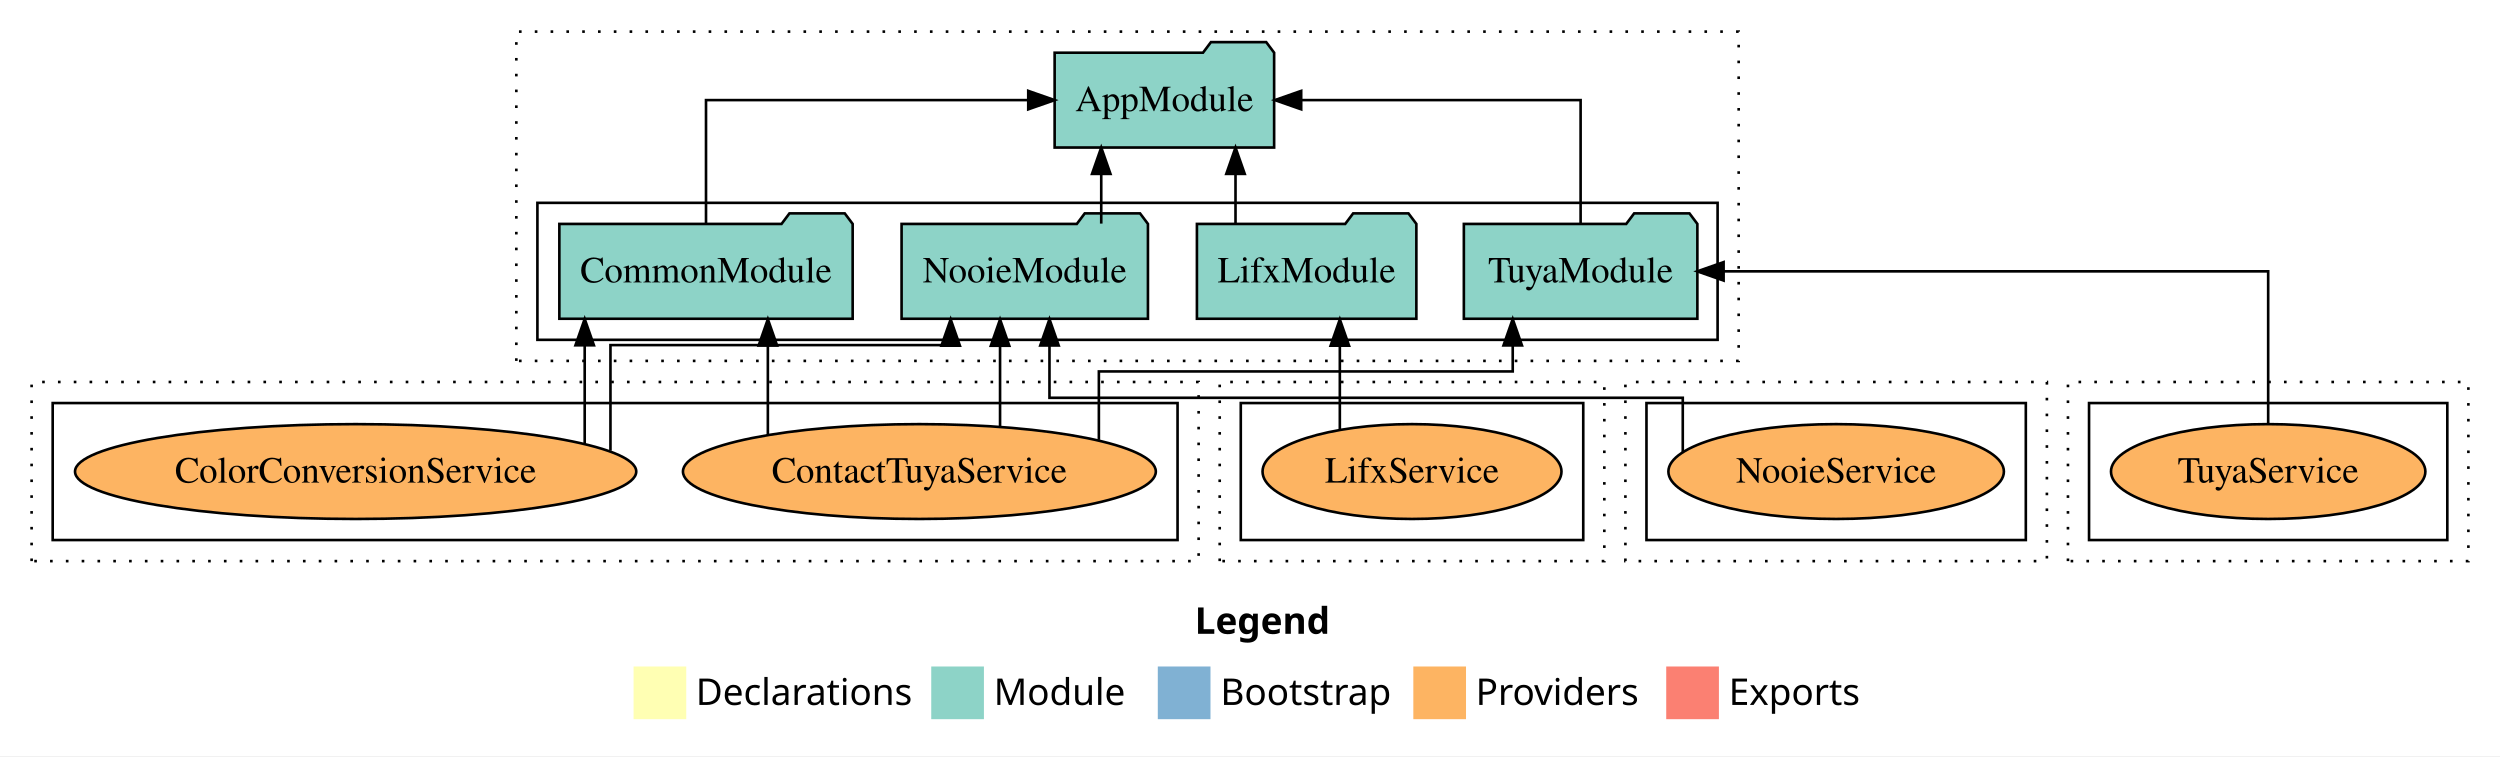
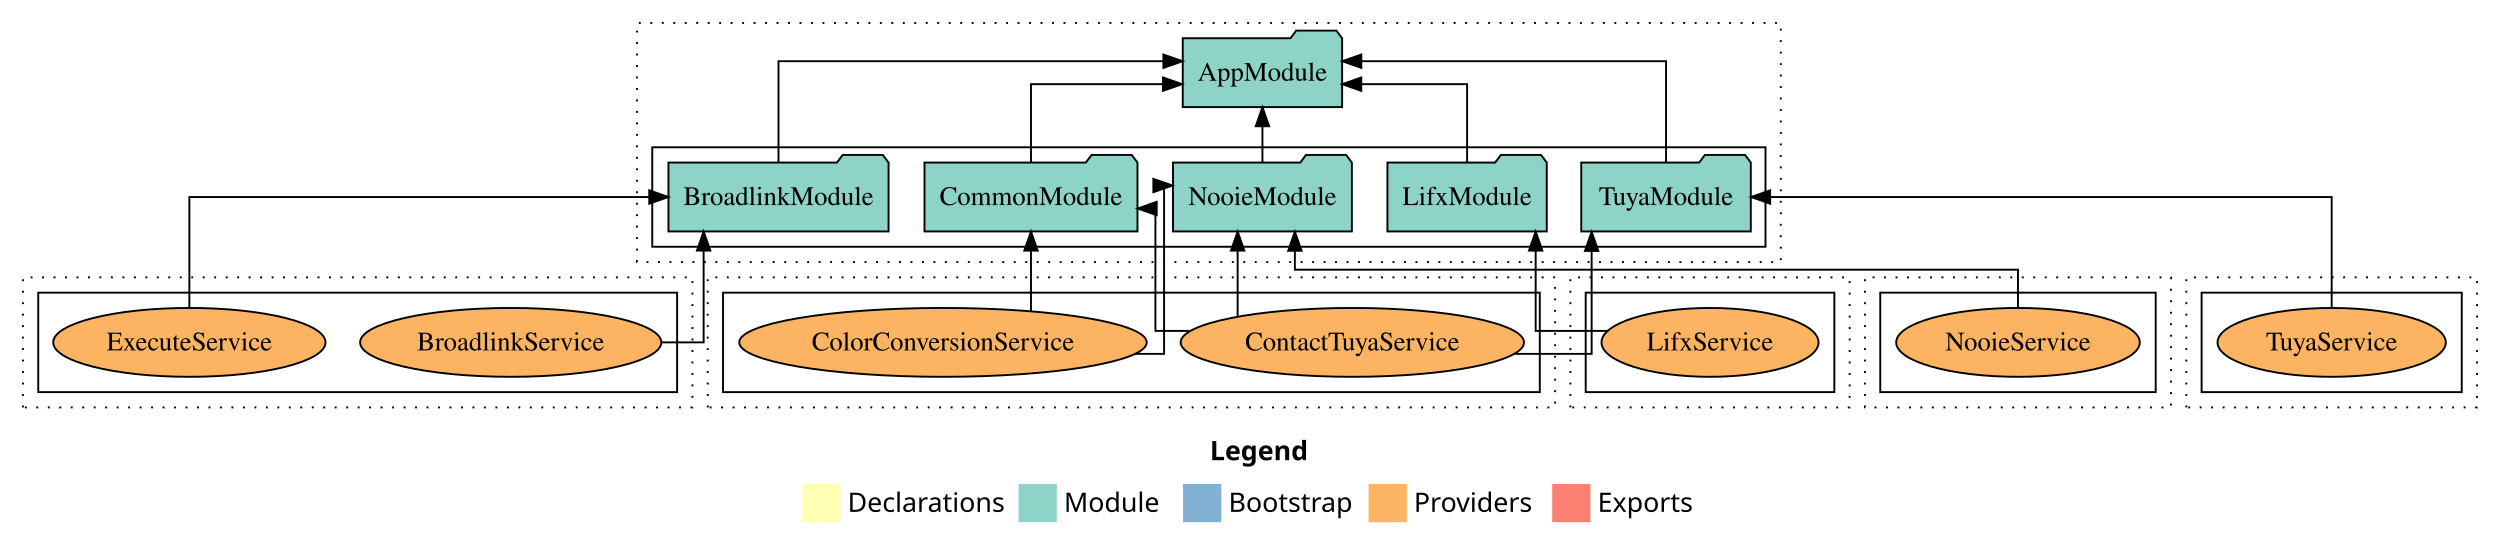
- <svg xmlns="http://www.w3.org/2000/svg" width="949pt" height="287pt" viewBox="0.00 0.00 949.00 287.00">
+ <svg xmlns="http://www.w3.org/2000/svg" width="1307pt" height="287pt" viewBox="0.00 0.00 1307.00 287.00">
  <g id="graph0" class="graph" transform="scale(1 1) rotate(0) translate(4 283)">
-     <polygon fill="white" stroke="transparent" points="-4,4 -4,-283 945,-283 945,4 -4,4" />
-     <text text-anchor="start" x="449.51" y="-42.4" font-family="sans-serif" font-weight="bold" font-size="14.00">Legend</text>
-     <polygon fill="#ffffb3" stroke="transparent" points="236.5,-10 236.5,-30 256.5,-30 256.5,-10 236.5,-10" />
-     <text text-anchor="start" x="260.13" y="-15.4" font-family="sans-serif" font-size="14.00">  Declarations</text>
-     <polygon fill="#8dd3c7" stroke="transparent" points="349.5,-10 349.5,-30 369.5,-30 369.5,-10 349.5,-10" />
-     <text text-anchor="start" x="373.23" y="-15.4" font-family="sans-serif" font-size="14.00">  Module</text>
-     <polygon fill="#80b1d3" stroke="transparent" points="435.5,-10 435.5,-30 455.5,-30 455.5,-10 435.5,-10" />
-     <text text-anchor="start" x="459.28" y="-15.4" font-family="sans-serif" font-size="14.00">  Bootstrap</text>
-     <polygon fill="#fdb462" stroke="transparent" points="532.5,-10 532.5,-30 552.5,-30 552.5,-10 532.5,-10" />
-     <text text-anchor="start" x="556.17" y="-15.4" font-family="sans-serif" font-size="14.00">  Providers</text>
-     <polygon fill="#fb8072" stroke="transparent" points="628.5,-10 628.5,-30 648.5,-30 648.5,-10 628.5,-10" />
-     <text text-anchor="start" x="652.23" y="-15.4" font-family="sans-serif" font-size="14.00">  Exports</text>
+     <polygon fill="white" stroke="transparent" points="-4,4 -4,-283 1303,-283 1303,4 -4,4" />
+     <text text-anchor="start" x="628.51" y="-42.4" font-family="sans-serif" font-weight="bold" font-size="14.00">Legend</text>
+     <polygon fill="#ffffb3" stroke="transparent" points="415.5,-10 415.5,-30 435.5,-30 435.5,-10 415.5,-10" />
+     <text text-anchor="start" x="439.13" y="-15.4" font-family="sans-serif" font-size="14.00">  Declarations</text>
+     <polygon fill="#8dd3c7" stroke="transparent" points="528.5,-10 528.5,-30 548.5,-30 548.5,-10 528.5,-10" />
+     <text text-anchor="start" x="552.23" y="-15.4" font-family="sans-serif" font-size="14.00">  Module</text>
+     <polygon fill="#80b1d3" stroke="transparent" points="614.5,-10 614.5,-30 634.5,-30 634.5,-10 614.5,-10" />
+     <text text-anchor="start" x="638.28" y="-15.4" font-family="sans-serif" font-size="14.00">  Bootstrap</text>
+     <polygon fill="#fdb462" stroke="transparent" points="711.5,-10 711.5,-30 731.5,-30 731.5,-10 711.5,-10" />
+     <text text-anchor="start" x="735.17" y="-15.4" font-family="sans-serif" font-size="14.00">  Providers</text>
+     <polygon fill="#fb8072" stroke="transparent" points="807.5,-10 807.5,-30 827.5,-30 827.5,-10 807.5,-10" />
+     <text text-anchor="start" x="831.23" y="-15.4" font-family="sans-serif" font-size="14.00">  Exports</text>
    <g id="clust1" class="cluster">
-       <polygon fill="none" stroke="black" stroke-dasharray="1,5" points="192,-146 192,-271 656,-271 656,-146 192,-146" />
+       <polygon fill="none" stroke="black" stroke-dasharray="1,5" points="329,-146 329,-271 927,-271 927,-146 329,-146" />
    </g>
    <g id="clust3" class="cluster">
-       <polygon fill="none" stroke="black" points="200,-154 200,-206 648,-206 648,-154 200,-154" />
+       <polygon fill="none" stroke="black" points="337,-154 337,-206 919,-206 919,-154 337,-154" />
    </g>
    <g id="clust7" class="cluster">
-       <polygon fill="none" stroke="black" stroke-dasharray="1,5" points="8,-70 8,-138 451,-138 451,-70 8,-70" />
+       <polygon fill="none" stroke="black" stroke-dasharray="1,5" points="8,-70 8,-138 358,-138 358,-70 8,-70" />
    </g>
    <g id="clust12" class="cluster">
-       <polygon fill="none" stroke="black" points="16,-78 16,-130 443,-130 443,-78 16,-78" />
+       <polygon fill="none" stroke="black" points="16,-78 16,-130 350,-130 350,-78 16,-78" />
    </g>
    <g id="clust13" class="cluster">
-       <polygon fill="none" stroke="black" stroke-dasharray="1,5" points="459,-70 459,-138 605,-138 605,-70 459,-70" />
+       <polygon fill="none" stroke="black" stroke-dasharray="1,5" points="366,-70 366,-138 809,-138 809,-70 366,-70" />
    </g>
    <g id="clust18" class="cluster">
-       <polygon fill="none" stroke="black" points="467,-78 467,-130 597,-130 597,-78 467,-78" />
+       <polygon fill="none" stroke="black" points="374,-78 374,-130 801,-130 801,-78 374,-78" />
    </g>
    <g id="clust19" class="cluster">
-       <polygon fill="none" stroke="black" stroke-dasharray="1,5" points="613,-70 613,-138 773,-138 773,-70 613,-70" />
+       <polygon fill="none" stroke="black" stroke-dasharray="1,5" points="817,-70 817,-138 963,-138 963,-70 817,-70" />
    </g>
    <g id="clust24" class="cluster">
-       <polygon fill="none" stroke="black" points="621,-78 621,-130 765,-130 765,-78 621,-78" />
+       <polygon fill="none" stroke="black" points="825,-78 825,-130 955,-130 955,-78 825,-78" />
    </g>
    <g id="clust25" class="cluster">
-       <polygon fill="none" stroke="black" stroke-dasharray="1,5" points="781,-70 781,-138 933,-138 933,-70 781,-70" />
+       <polygon fill="none" stroke="black" stroke-dasharray="1,5" points="971,-70 971,-138 1131,-138 1131,-70 971,-70" />
    </g>
    <g id="clust30" class="cluster">
-       <polygon fill="none" stroke="black" points="789,-78 789,-130 925,-130 925,-78 789,-78" />
+       <polygon fill="none" stroke="black" points="979,-78 979,-130 1123,-130 1123,-78 979,-78" />
+     </g>
+     <g id="clust31" class="cluster">
+       <polygon fill="none" stroke="black" stroke-dasharray="1,5" points="1139,-70 1139,-138 1291,-138 1291,-70 1139,-70" />
+     </g>
+     <g id="clust36" class="cluster">
+       <polygon fill="none" stroke="black" points="1147,-78 1147,-130 1283,-130 1283,-78 1147,-78" />
    </g>
    <g id="node1" class="node">
-       <polygon fill="#8dd3c7" stroke="black" points="319.67,-198 316.67,-202 295.67,-202 292.67,-198 208.33,-198 208.33,-162 319.67,-162 319.67,-198" />
-       <text text-anchor="middle" x="264" y="-175.8" font-family="Times,serif" font-size="14.00">CommonModule</text>
+       <polygon fill="#8dd3c7" stroke="black" points="460.54,-198 457.54,-202 436.54,-202 433.54,-198 345.46,-198 345.46,-162 460.54,-162 460.54,-198" />
+       <text text-anchor="middle" x="403" y="-175.8" font-family="Times,serif" font-size="14.00">BroadlinkModule</text>
+     </g>
+     <g id="node6" class="node">
+       <polygon fill="#8dd3c7" stroke="black" points="697.66,-263 694.66,-267 673.66,-267 670.66,-263 614.34,-263 614.34,-227 697.66,-227 697.66,-263" />
+       <text text-anchor="middle" x="656" y="-240.8" font-family="Times,serif" font-size="14.00">AppModule</text>
+     </g>
+     <g id="edge1" class="edge">
+       <path fill="none" stroke="black" d="M403,-198.28C403,-219.32 403,-251 403,-251 403,-251 604.22,-251 604.22,-251" />
+       <polygon fill="black" stroke="black" points="604.22,-254.5 614.22,-251 604.22,-247.5 604.22,-254.5" />
+     </g>
+     <g id="node2" class="node">
+       <polygon fill="#8dd3c7" stroke="black" points="590.67,-198 587.67,-202 566.67,-202 563.67,-198 479.33,-198 479.33,-162 590.67,-162 590.67,-198" />
+       <text text-anchor="middle" x="535" y="-175.8" font-family="Times,serif" font-size="14.00">CommonModule</text>
+     </g>
+     <g id="edge2" class="edge">
+       <path fill="none" stroke="black" d="M535,-198.02C535,-215.37 535,-239 535,-239 535,-239 604.02,-239 604.02,-239" />
+       <polygon fill="black" stroke="black" points="604.02,-242.5 614.02,-239 604.02,-235.5 604.02,-242.5" />
+     </g>
+     <g id="node3" class="node">
+       <polygon fill="#8dd3c7" stroke="black" points="804.65,-198 801.65,-202 780.65,-202 777.65,-198 721.35,-198 721.35,-162 804.65,-162 804.65,-198" />
+       <text text-anchor="middle" x="763" y="-175.8" font-family="Times,serif" font-size="14.00">LifxModule</text>
+     </g>
+     <g id="edge3" class="edge">
+       <path fill="none" stroke="black" d="M763,-198.02C763,-215.37 763,-239 763,-239 763,-239 707.68,-239 707.68,-239" />
+       <polygon fill="black" stroke="black" points="707.68,-235.5 697.68,-239 707.68,-242.5 707.68,-235.5" />
+     </g>
+     <g id="node4" class="node">
+       <polygon fill="#8dd3c7" stroke="black" points="702.76,-198 699.76,-202 678.76,-202 675.76,-198 609.24,-198 609.24,-162 702.76,-162 702.76,-198" />
+       <text text-anchor="middle" x="656" y="-175.8" font-family="Times,serif" font-size="14.00">NooieModule</text>
+     </g>
+     <g id="edge4" class="edge">
+       <path fill="none" stroke="black" d="M656,-198.11C656,-198.11 656,-216.99 656,-216.99" />
+       <polygon fill="black" stroke="black" points="652.5,-216.99 656,-226.99 659.5,-216.99 652.5,-216.99" />
    </g>
    <g id="node5" class="node">
-       <polygon fill="#8dd3c7" stroke="black" points="479.66,-263 476.66,-267 455.66,-267 452.66,-263 396.34,-263 396.34,-227 479.66,-227 479.66,-263" />
-       <text text-anchor="middle" x="438" y="-240.8" font-family="Times,serif" font-size="14.00">AppModule</text>
-     </g>
-     <g id="edge1" class="edge">
-       <path fill="none" stroke="black" d="M264,-198.11C264,-217.34 264,-245 264,-245 264,-245 386.32,-245 386.32,-245" />
-       <polygon fill="black" stroke="black" points="386.32,-248.5 396.32,-245 386.32,-241.5 386.32,-248.5" />
-     </g>
-     <g id="node2" class="node">
-       <polygon fill="#8dd3c7" stroke="black" points="533.65,-198 530.65,-202 509.65,-202 506.65,-198 450.35,-198 450.35,-162 533.65,-162 533.65,-198" />
-       <text text-anchor="middle" x="492" y="-175.8" font-family="Times,serif" font-size="14.00">LifxModule</text>
-     </g>
-     <g id="edge2" class="edge">
-       <path fill="none" stroke="black" d="M465,-198.11C465,-198.11 465,-216.99 465,-216.99" />
-       <polygon fill="black" stroke="black" points="461.5,-216.99 465,-226.99 468.5,-216.99 461.5,-216.99" />
-     </g>
-     <g id="node3" class="node">
-       <polygon fill="#8dd3c7" stroke="black" points="431.76,-198 428.76,-202 407.76,-202 404.76,-198 338.24,-198 338.24,-162 431.76,-162 431.76,-198" />
-       <text text-anchor="middle" x="385" y="-175.8" font-family="Times,serif" font-size="14.00">NooieModule</text>
-     </g>
-     <g id="edge3" class="edge">
-       <path fill="none" stroke="black" d="M414.03,-198.11C414.03,-198.11 414.03,-216.99 414.03,-216.99" />
-       <polygon fill="black" stroke="black" points="410.53,-216.99 414.03,-226.99 417.53,-216.99 410.53,-216.99" />
-     </g>
-     <g id="node4" class="node">
-       <polygon fill="#8dd3c7" stroke="black" points="640.32,-198 637.32,-202 616.32,-202 613.32,-198 551.68,-198 551.68,-162 640.32,-162 640.32,-198" />
-       <text text-anchor="middle" x="596" y="-175.8" font-family="Times,serif" font-size="14.00">TuyaModule</text>
-     </g>
-     <g id="edge4" class="edge">
-       <path fill="none" stroke="black" d="M596,-198.11C596,-217.34 596,-245 596,-245 596,-245 489.93,-245 489.93,-245" />
-       <polygon fill="black" stroke="black" points="489.93,-241.5 479.93,-245 489.93,-248.5 489.93,-241.5" />
-     </g>
-     <g id="node6" class="node">
-       <ellipse fill="#fdb462" stroke="black" cx="131" cy="-104" rx="106.52" ry="18" />
-       <text text-anchor="middle" x="131" y="-99.8" font-family="Times,serif" font-size="14.00">ColorConversionService</text>
+       <polygon fill="#8dd3c7" stroke="black" points="911.32,-198 908.32,-202 887.32,-202 884.32,-198 822.68,-198 822.68,-162 911.32,-162 911.32,-198" />
+       <text text-anchor="middle" x="867" y="-175.8" font-family="Times,serif" font-size="14.00">TuyaModule</text>
    </g>
    <g id="edge5" class="edge">
-       <path fill="none" stroke="black" d="M217.95,-114.57C217.95,-114.57 217.95,-151.93 217.95,-151.93" />
-       <polygon fill="black" stroke="black" points="214.45,-151.93 217.95,-161.93 221.45,-151.93 214.45,-151.93" />
+       <path fill="none" stroke="black" d="M867,-198.28C867,-219.32 867,-251 867,-251 867,-251 707.69,-251 707.69,-251" />
+       <polygon fill="black" stroke="black" points="707.69,-247.5 697.69,-251 707.69,-254.5 707.69,-247.5" />
+     </g>
+     <g id="node7" class="node">
+       <ellipse fill="#fdb462" stroke="black" cx="263" cy="-104" rx="78.73" ry="18" />
+       <text text-anchor="middle" x="263" y="-99.8" font-family="Times,serif" font-size="14.00">BroadlinkService</text>
+     </g>
+     <g id="edge6" class="edge">
+       <path fill="none" stroke="black" d="M341.97,-104C354.73,-104 363.86,-104 363.86,-104 363.86,-104 363.86,-151.99 363.86,-151.99" />
+       <polygon fill="black" stroke="black" points="360.36,-151.99 363.86,-161.99 367.36,-151.99 360.36,-151.99" />
+     </g>
+     <g id="node8" class="node">
+       <ellipse fill="#fdb462" stroke="black" cx="95" cy="-104" rx="71.18" ry="18" />
+       <text text-anchor="middle" x="95" y="-99.8" font-family="Times,serif" font-size="14.00">ExecuteService</text>
+     </g>
+     <g id="edge7" class="edge">
+       <path fill="none" stroke="black" d="M95,-122.01C95,-144.49 95,-180 95,-180 95,-180 335.43,-180 335.43,-180" />
+       <polygon fill="black" stroke="black" points="335.43,-183.5 345.43,-180 335.43,-176.5 335.43,-183.5" />
+     </g>
+     <g id="node9" class="node">
+       <ellipse fill="#fdb462" stroke="black" cx="489" cy="-104" rx="106.52" ry="18" />
+       <text text-anchor="middle" x="489" y="-99.8" font-family="Times,serif" font-size="14.00">ColorConversionService</text>
    </g>
    <g id="edge8" class="edge">
-       <path fill="none" stroke="black" d="M227.73,-111.93C227.73,-125.56 227.73,-152 227.73,-152 227.73,-152 356.87,-152 356.87,-152 356.87,-152 356.87,-152.98 356.87,-152.98" />
-       <polygon fill="black" stroke="black" points="353.37,-151.79 356.87,-161.79 360.37,-151.79 353.37,-151.79" />
+       <path fill="none" stroke="black" d="M535,-120.49C535,-120.49 535,-151.95 535,-151.95" />
+       <polygon fill="black" stroke="black" points="531.5,-151.95 535,-161.95 538.5,-151.95 531.5,-151.95" />
    </g>
-     <g id="node7" class="node">
-       <ellipse fill="#fdb462" stroke="black" cx="345" cy="-104" rx="89.75" ry="18" />
-       <text text-anchor="middle" x="345" y="-99.8" font-family="Times,serif" font-size="14.00">ContactTuyaService</text>
+     <g id="edge11" class="edge">
+       <path fill="none" stroke="black" d="M589.47,-98C598.65,-98 604.58,-98 604.58,-98 604.58,-98 604.58,-186 604.58,-186 604.58,-186 605.02,-186 605.02,-186" />
+       <polygon fill="black" stroke="black" points="598.97,-189.5 608.97,-186 598.97,-182.5 598.97,-189.5" />
    </g>
-     <g id="edge6" class="edge">
-       <path fill="none" stroke="black" d="M287.48,-117.94C287.48,-117.94 287.48,-151.84 287.48,-151.84" />
-       <polygon fill="black" stroke="black" points="283.98,-151.84 287.48,-161.84 290.98,-151.84 283.98,-151.84" />
+     <g id="node10" class="node">
+       <ellipse fill="#fdb462" stroke="black" cx="703" cy="-104" rx="89.75" ry="18" />
+       <text text-anchor="middle" x="703" y="-99.8" font-family="Times,serif" font-size="14.00">ContactTuyaService</text>
    </g>
    <g id="edge9" class="edge">
-       <path fill="none" stroke="black" d="M375.62,-121.25C375.62,-121.25 375.62,-151.76 375.62,-151.76" />
-       <polygon fill="black" stroke="black" points="372.12,-151.76 375.62,-161.76 379.12,-151.76 372.12,-151.76" />
+       <path fill="none" stroke="black" d="M617.98,-110C607.31,-110 600.05,-110 600.05,-110 600.05,-110 600.05,-174 600.05,-174 600.05,-174 599.12,-174 599.12,-174" />
+       <polygon fill="black" stroke="black" points="600.73,-170.5 590.73,-174 600.73,-177.5 600.73,-170.5" />
    </g>
-     <g id="edge11" class="edge">
-       <path fill="none" stroke="black" d="M413.13,-116.02C413.13,-127.16 413.13,-142 413.13,-142 413.13,-142 570.23,-142 570.23,-142 570.23,-142 570.23,-151.89 570.23,-151.89" />
-       <polygon fill="black" stroke="black" points="566.73,-151.89 570.23,-161.89 573.73,-151.89 566.73,-151.89" />
+     <g id="edge12" class="edge">
+       <path fill="none" stroke="black" d="M643.04,-117.59C643.04,-117.59 643.04,-151.96 643.04,-151.96" />
+       <polygon fill="black" stroke="black" points="639.55,-151.96 643.04,-161.96 646.55,-151.96 639.55,-151.96" />
    </g>
-     <g id="node8" class="node">
-       <ellipse fill="#fdb462" stroke="black" cx="532" cy="-104" rx="56.74" ry="18" />
-       <text text-anchor="middle" x="532" y="-99.8" font-family="Times,serif" font-size="14.00">LifxService</text>
+     <g id="edge14" class="edge">
+       <path fill="none" stroke="black" d="M787.84,-98C810.15,-98 828.11,-98 828.11,-98 828.11,-98 828.11,-151.8 828.11,-151.8" />
+       <polygon fill="black" stroke="black" points="824.61,-151.8 828.11,-161.8 831.61,-151.8 824.61,-151.8" />
    </g>
-     <g id="edge7" class="edge">
-       <path fill="none" stroke="black" d="M504.6,-120.12C504.6,-120.12 504.6,-151.77 504.6,-151.77" />
-       <polygon fill="black" stroke="black" points="501.1,-151.77 504.6,-161.77 508.1,-151.77 501.1,-151.77" />
-     </g>
-     <g id="node9" class="node">
-       <ellipse fill="#fdb462" stroke="black" cx="693" cy="-104" rx="63.68" ry="18" />
-       <text text-anchor="middle" x="693" y="-99.8" font-family="Times,serif" font-size="14.00">NooieService</text>
+     <g id="node11" class="node">
+       <ellipse fill="#fdb462" stroke="black" cx="890" cy="-104" rx="56.74" ry="18" />
+       <text text-anchor="middle" x="890" y="-99.8" font-family="Times,serif" font-size="14.00">LifxService</text>
    </g>
    <g id="edge10" class="edge">
-       <path fill="none" stroke="black" d="M634.78,-111.36C634.78,-119.65 634.78,-132 634.78,-132 634.78,-132 394.38,-132 394.38,-132 394.38,-132 394.38,-151.85 394.38,-151.85" />
-       <polygon fill="black" stroke="black" points="390.88,-151.85 394.38,-161.85 397.88,-151.85 390.88,-151.85" />
+       <path fill="none" stroke="black" d="M836.45,-110C816.61,-110 798.85,-110 798.85,-110 798.85,-110 798.85,-151.97 798.85,-151.97" />
+       <polygon fill="black" stroke="black" points="795.35,-151.97 798.85,-161.97 802.35,-151.97 795.35,-151.97" />
    </g>
-     <g id="node10" class="node">
-       <ellipse fill="#fdb462" stroke="black" cx="857" cy="-104" rx="59.67" ry="18" />
-       <text text-anchor="middle" x="857" y="-99.8" font-family="Times,serif" font-size="14.00">TuyaService</text>
+     <g id="node12" class="node">
+       <ellipse fill="#fdb462" stroke="black" cx="1051" cy="-104" rx="63.68" ry="18" />
+       <text text-anchor="middle" x="1051" y="-99.8" font-family="Times,serif" font-size="14.00">NooieService</text>
    </g>
-     <g id="edge12" class="edge">
-       <path fill="none" stroke="black" d="M857,-122.01C857,-144.49 857,-180 857,-180 857,-180 650.28,-180 650.28,-180" />
-       <polygon fill="black" stroke="black" points="650.28,-176.5 640.28,-180 650.28,-183.5 650.28,-176.5" />
+     <g id="edge13" class="edge">
+       <path fill="none" stroke="black" d="M1051,-122.11C1051,-131.9 1051,-142 1051,-142 1051,-142 672.96,-142 672.96,-142 672.96,-142 672.96,-151.89 672.96,-151.89" />
+       <polygon fill="black" stroke="black" points="669.46,-151.89 672.96,-161.89 676.46,-151.89 669.46,-151.89" />
+     </g>
+     <g id="node13" class="node">
+       <ellipse fill="#fdb462" stroke="black" cx="1215" cy="-104" rx="59.67" ry="18" />
+       <text text-anchor="middle" x="1215" y="-99.8" font-family="Times,serif" font-size="14.00">TuyaService</text>
+     </g>
+     <g id="edge15" class="edge">
+       <path fill="none" stroke="black" d="M1215,-122.01C1215,-144.49 1215,-180 1215,-180 1215,-180 921.43,-180 921.43,-180" />
+       <polygon fill="black" stroke="black" points="921.43,-176.5 911.43,-180 921.43,-183.5 921.43,-176.5" />
    </g>
  </g>
</svg>
